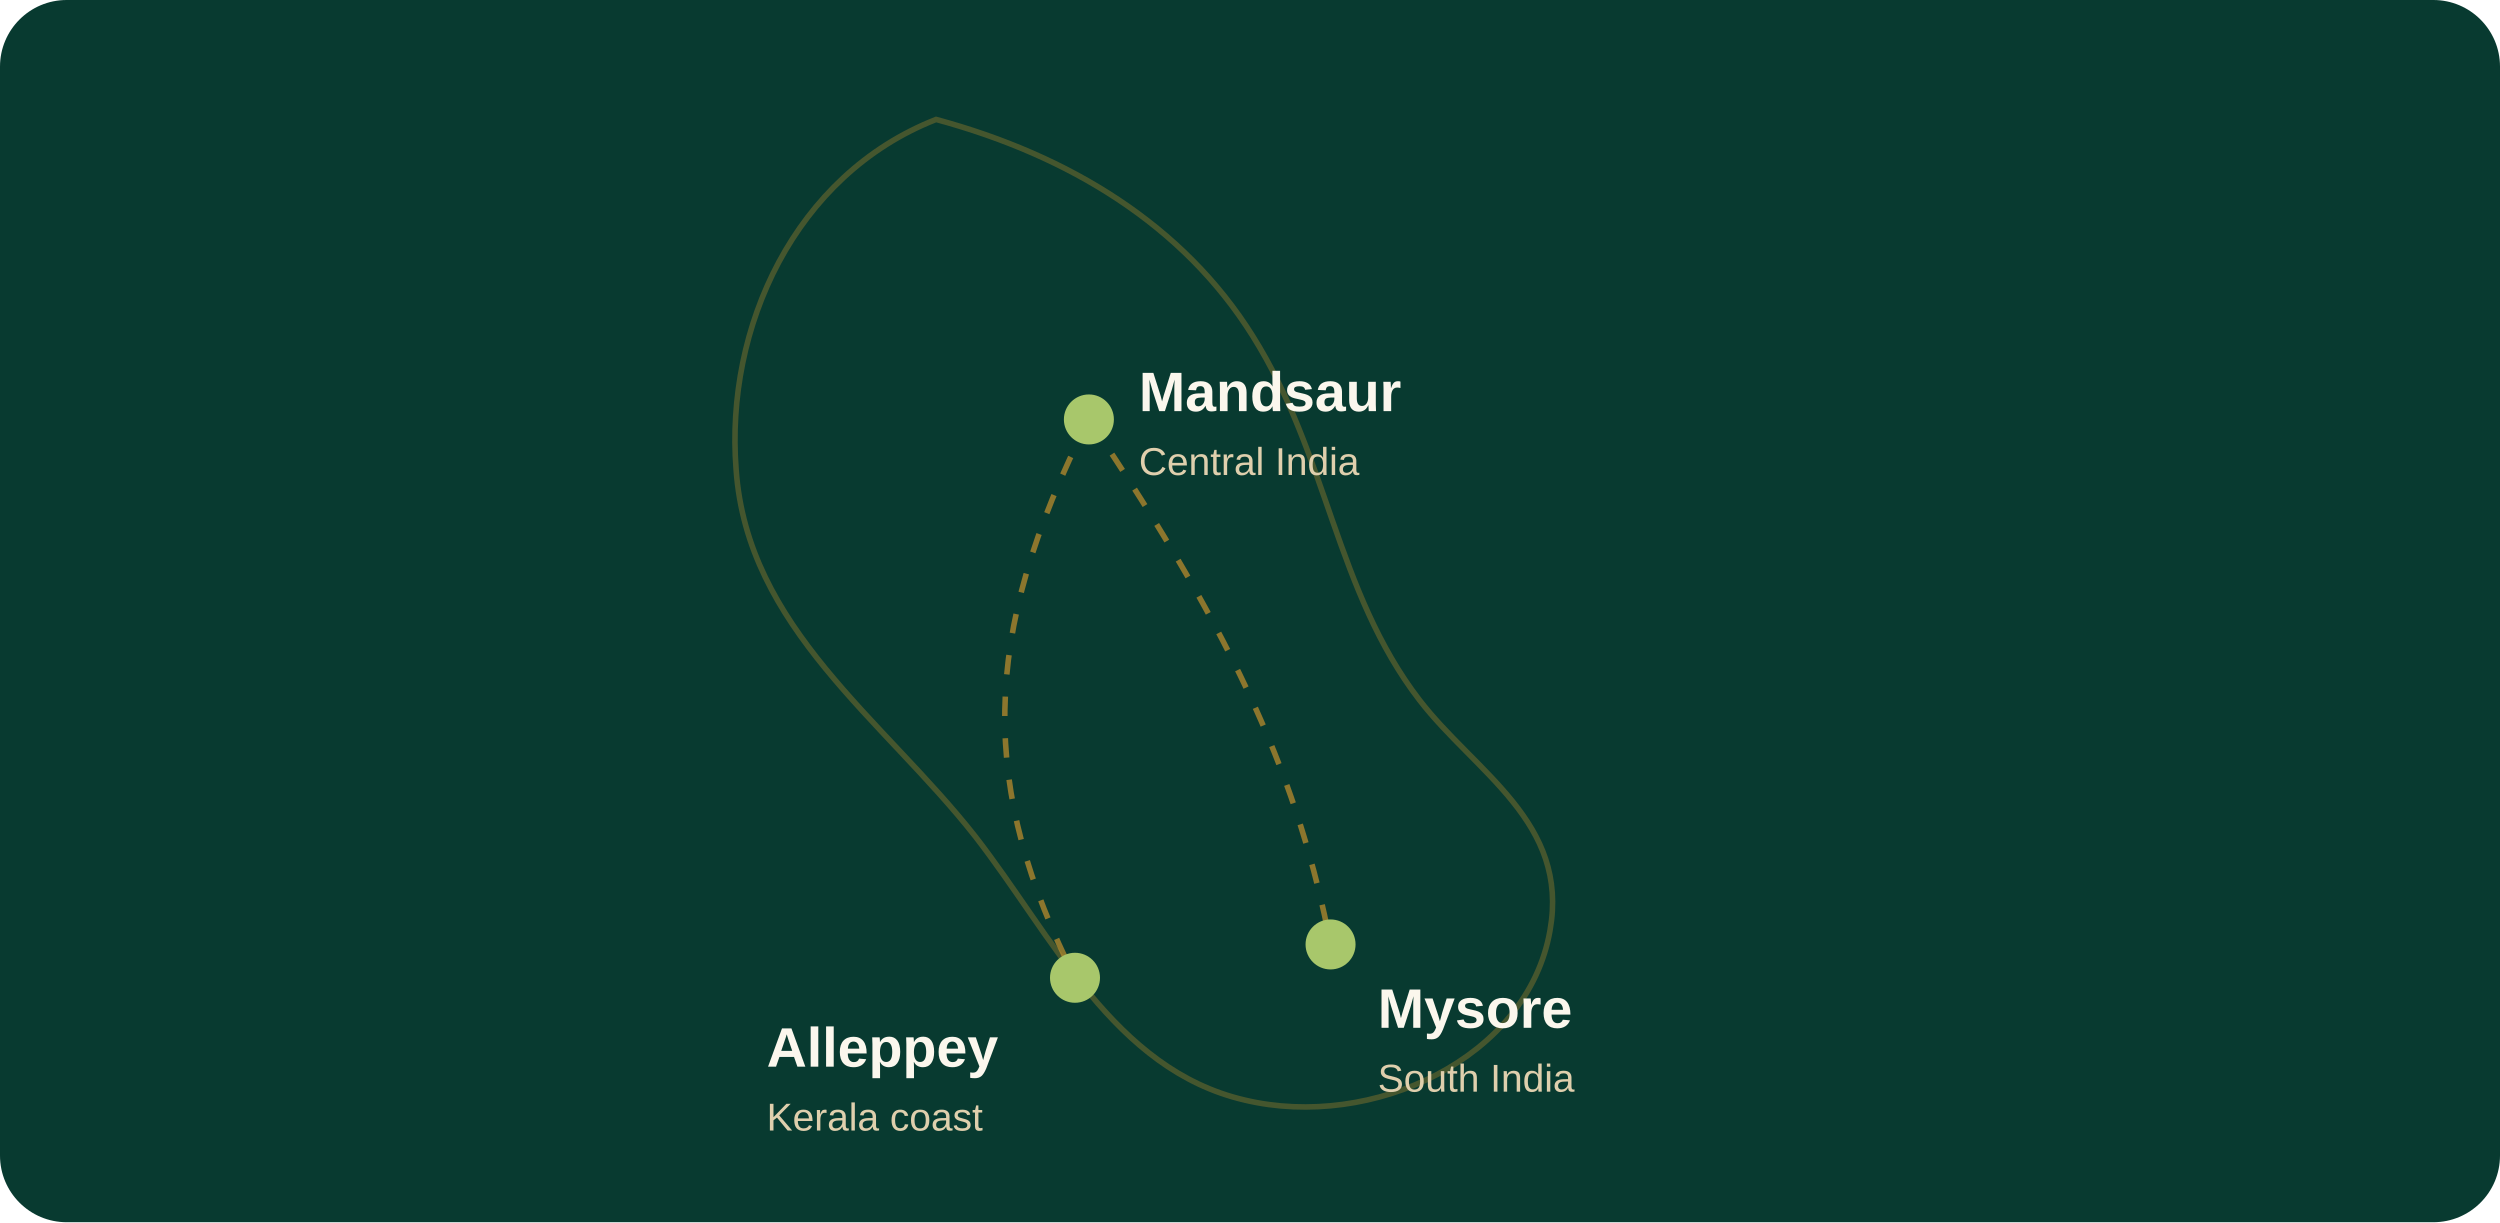
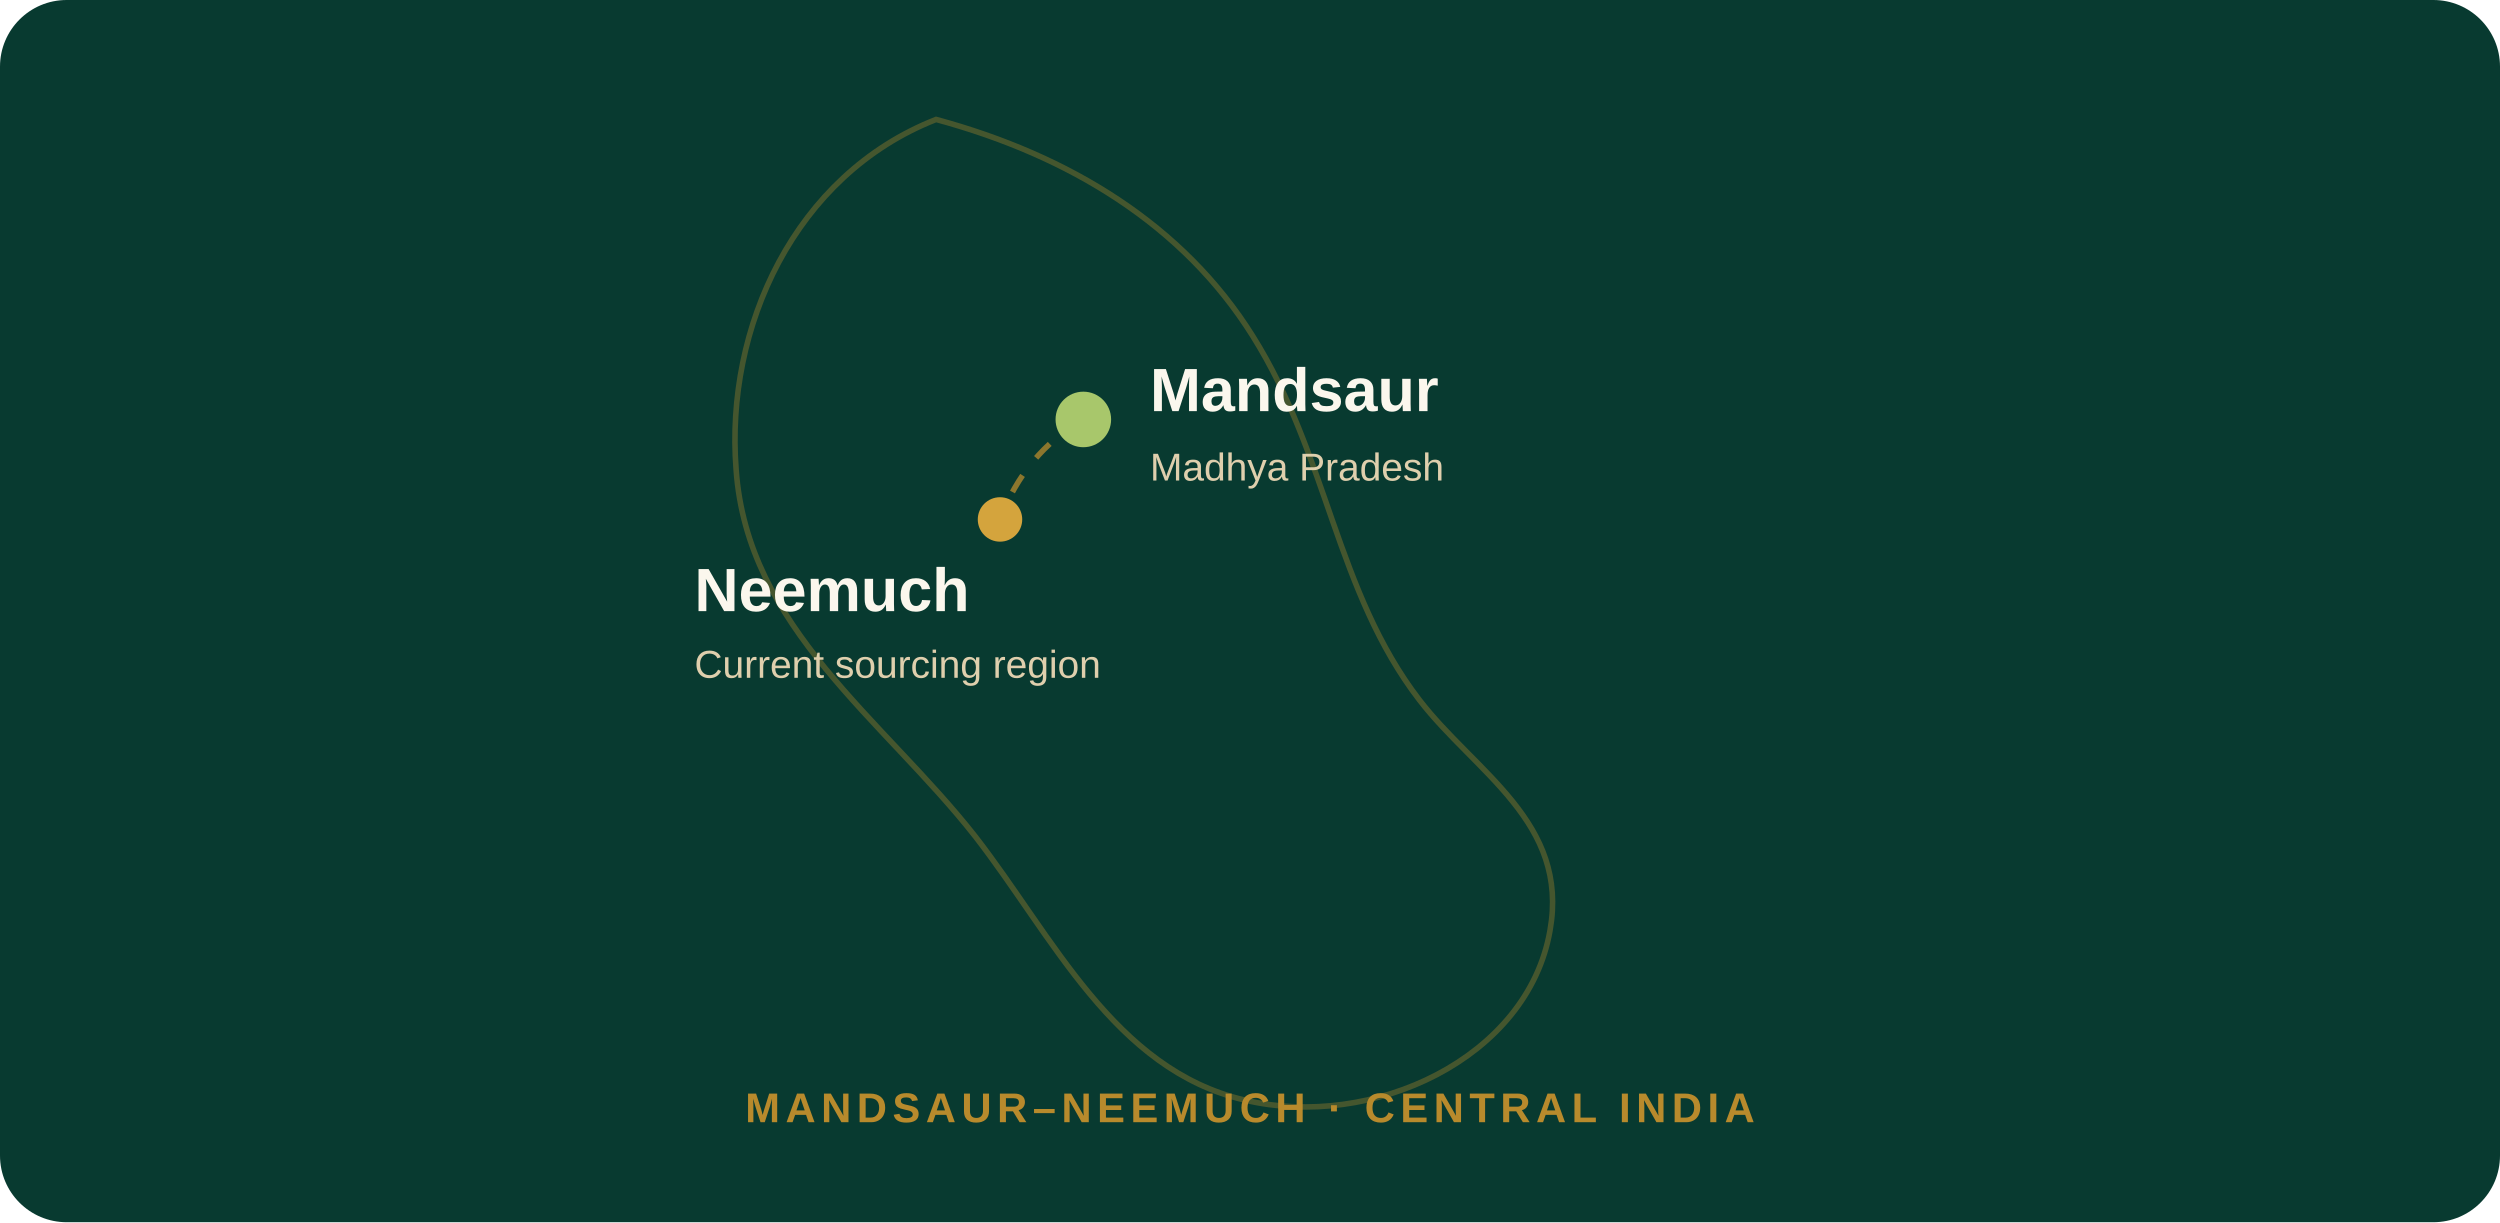
<svg xmlns="http://www.w3.org/2000/svg" viewBox="0 0 900 440" fill="none">
  <rect width="900" height="440" rx="24" fill="#083A30" />
  <path d="M337 43c48 13 89 38 114 78 27 43 30 92 60 131 20 26 54 44 47 83-8 46-64 72-110 61-47-11-69-59-97-95-33-42-82-75-86-132-4-51 21-106 72-126Z" stroke="#B88A2C" stroke-width="2" opacity=".35" />
-   <path d="M392 151C352 230 353 284 387 352M392 151C446 231 468 283 479 340" stroke="#B88A2C" stroke-width="2" stroke-dasharray="7 8" opacity=".75" />
-   <circle cx="392" cy="151" r="9" fill="#A8C76B" />
-   <circle cx="387" cy="352" r="9" fill="#A8C76B" />
-   <circle cx="479" cy="340" r="9" fill="#A8C76B" />
+   <path d="M390 151c-14 8-24 20-30 36" stroke="#B88A2C" stroke-width="2" stroke-dasharray="7 8" opacity=".75" />
+   <circle cx="390" cy="151" r="10" fill="#A8C76B" />
+   <circle cx="360" cy="187" r="8" fill="#D4A43D" />
  <g fill="#FBF7ED" font-family="Manrope,Arial,sans-serif">
-     <text x="410" y="148" font-size="20" font-weight="600">Mandsaur</text>
-     <text x="276" y="384" font-size="20" font-weight="600">Alleppey</text>
-     <text x="496" y="370" font-size="20" font-weight="600">Mysore</text>
+     <text x="414" y="148" font-size="22" font-weight="700">Mandsaur</text>
+     <text x="250" y="220" font-size="22" font-weight="700">Neemuch</text>
  </g>
  <g fill="#DFCFAD" font-family="Manrope,Arial,sans-serif" font-size="14">
-     <text x="410" y="171">Central India</text>
-     <text x="276" y="407">Kerala coast</text>
-     <text x="496" y="393">South India</text>
+     <text x="414" y="173">Madhya Pradesh</text>
+     <text x="250" y="244">Current sourcing region</text>
  </g>
+   <text x="450" y="404" text-anchor="middle" fill="#B88A2C" font-family="Manrope,Arial,sans-serif" font-size="15" font-weight="700" letter-spacing="2">MANDSAUR–NEEMUCH · CENTRAL INDIA</text>
</svg>
